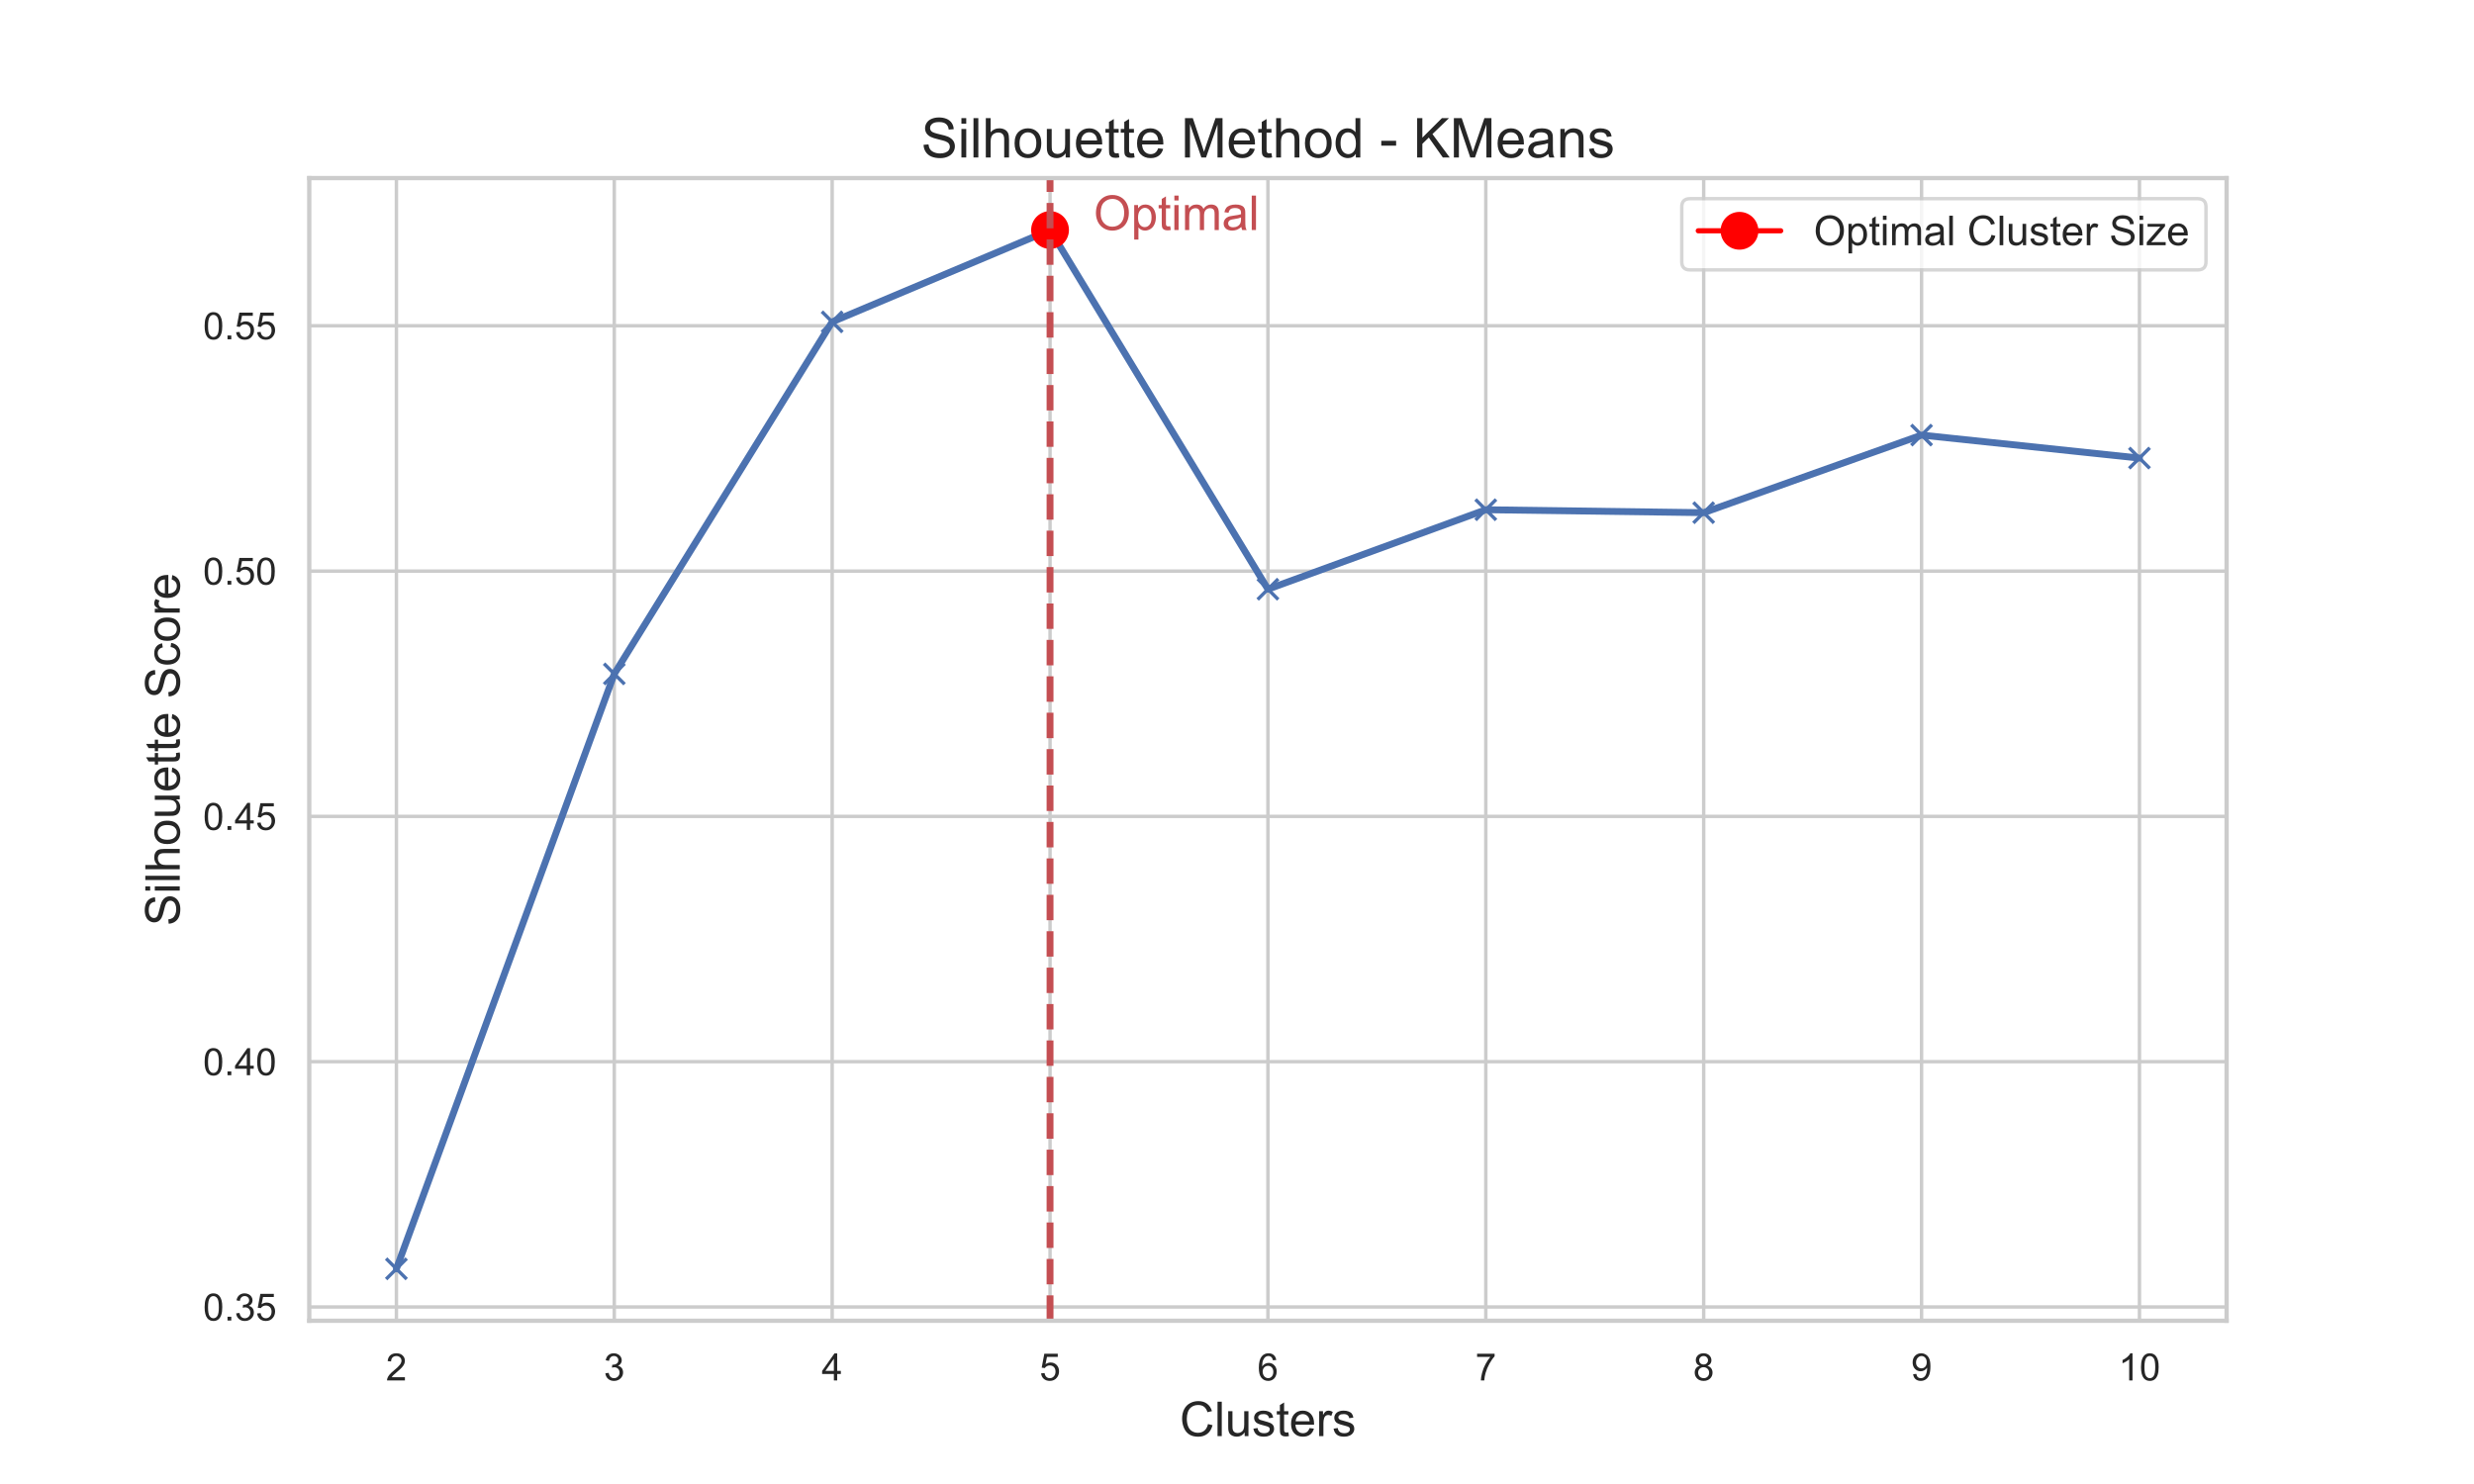
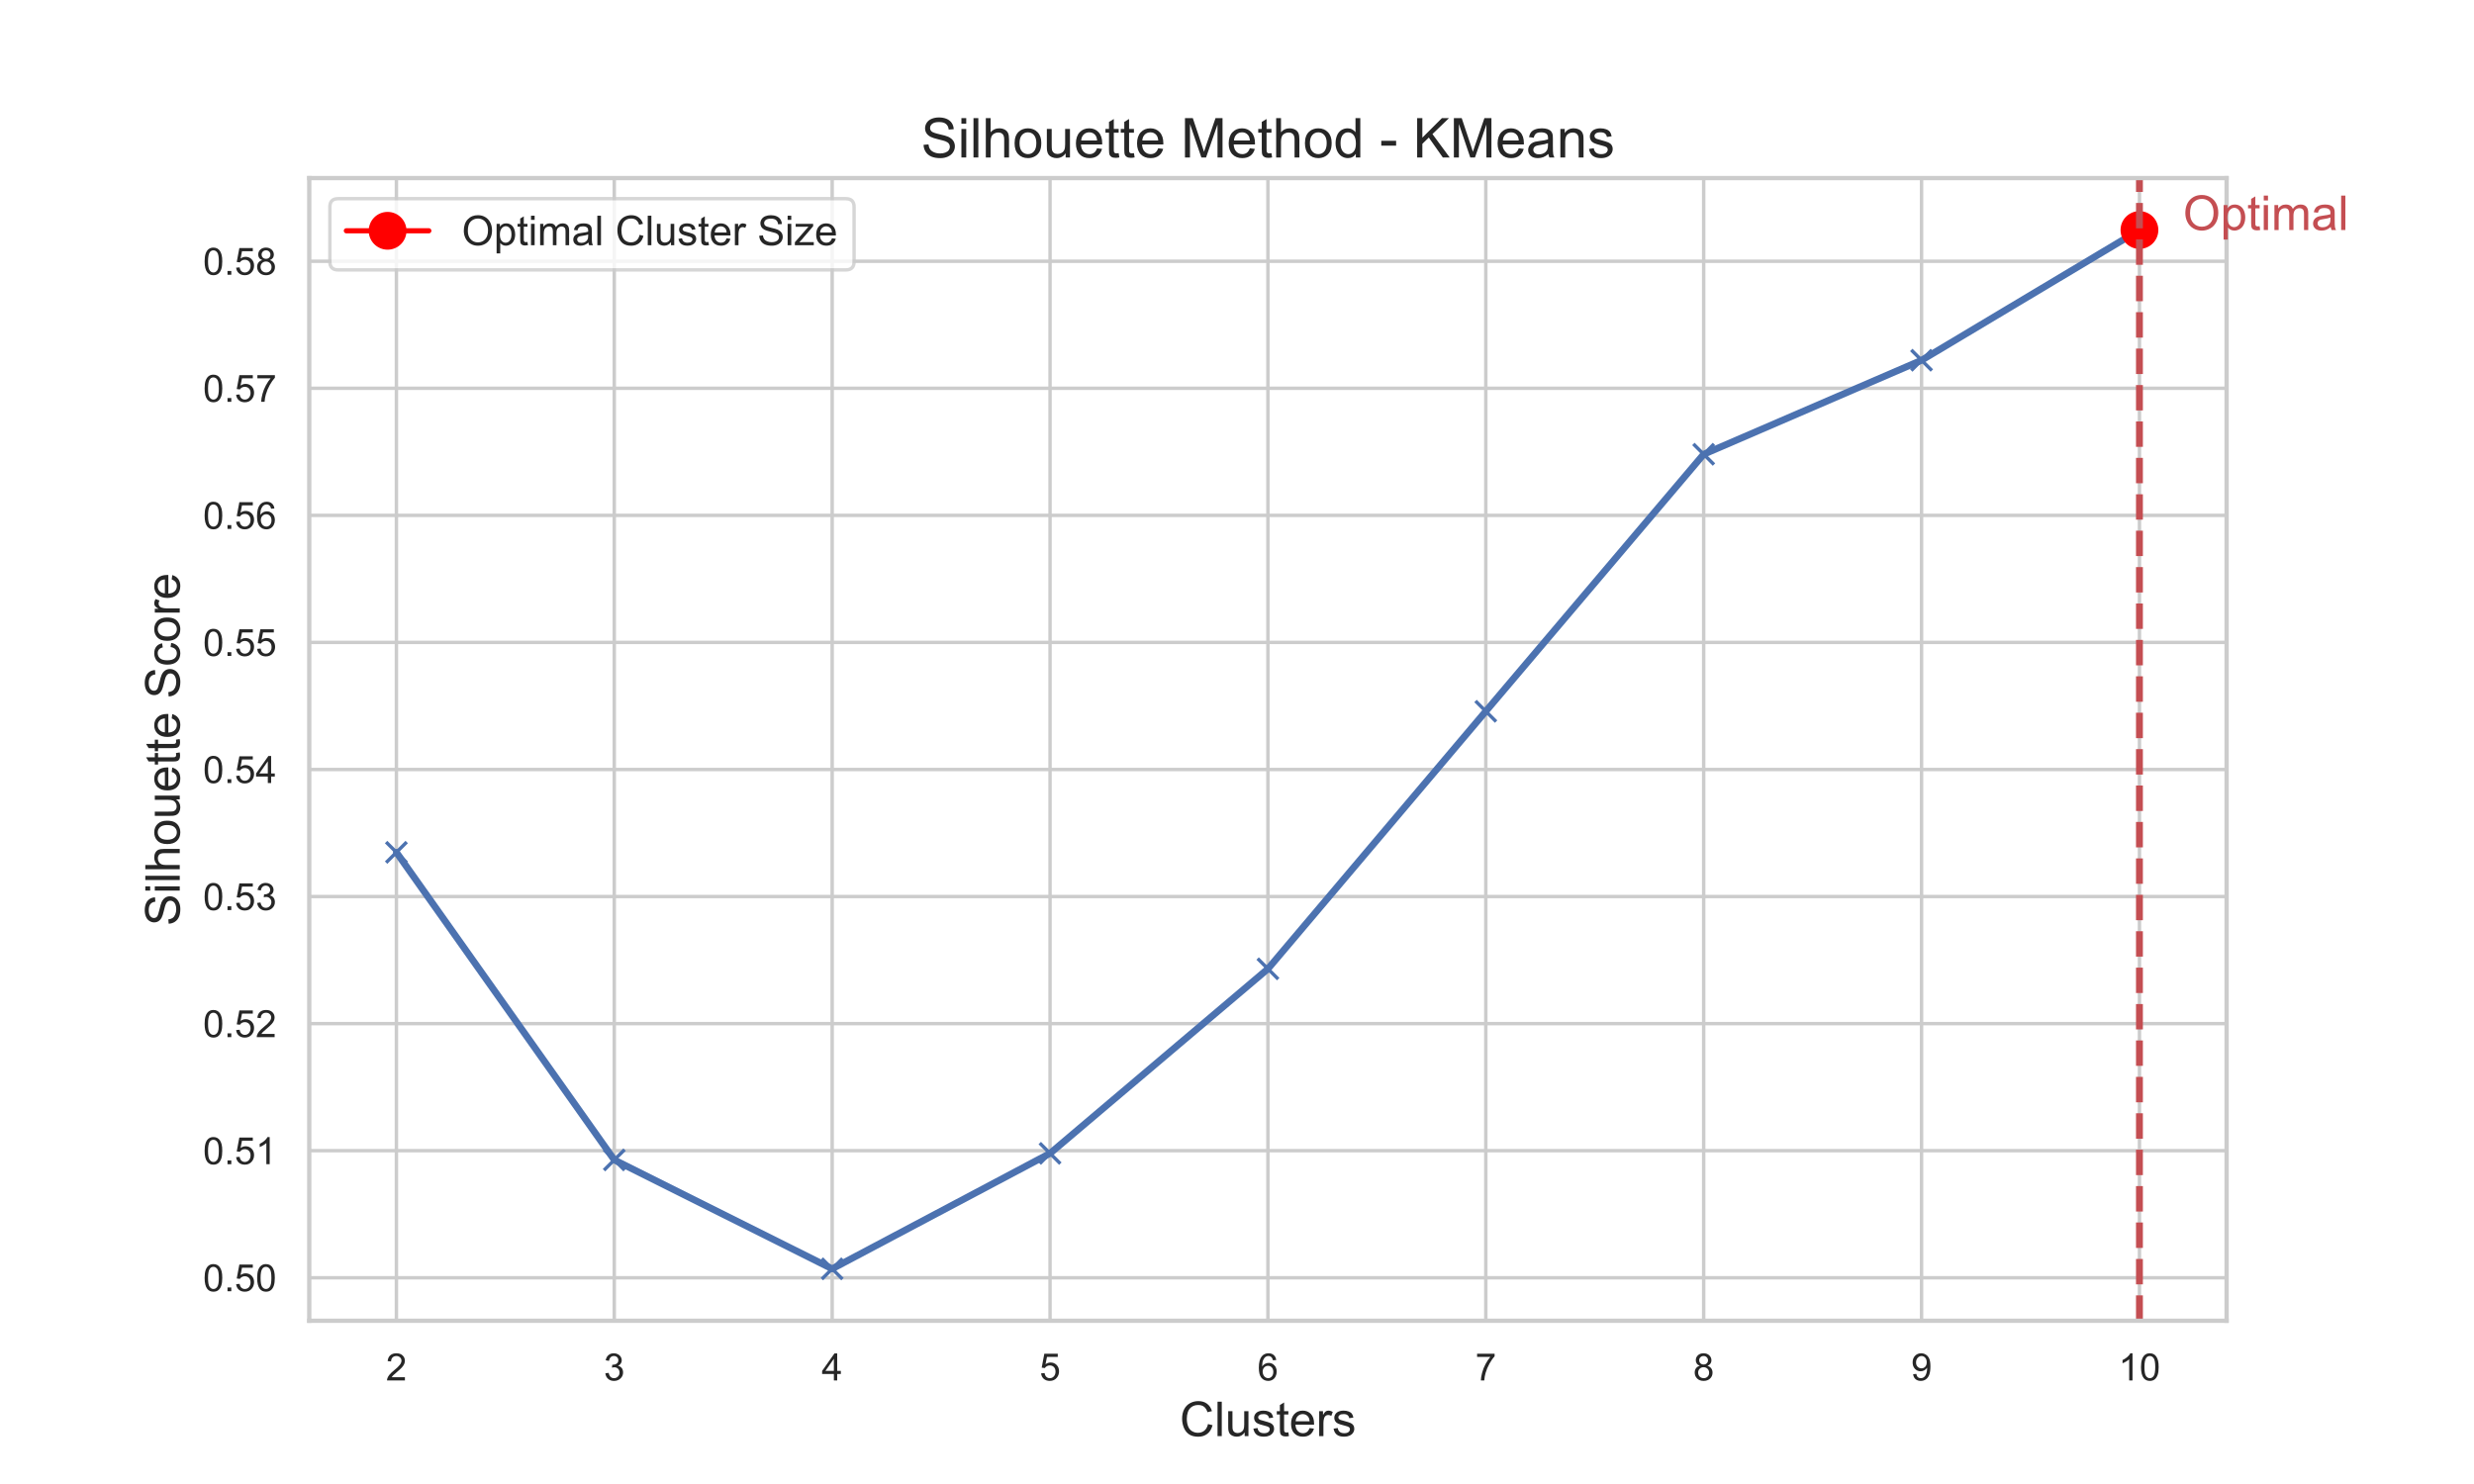
<svg xmlns="http://www.w3.org/2000/svg" xmlns:xlink="http://www.w3.org/1999/xlink" width="720pt" height="432pt" viewBox="0 0 720 432" version="1.1">
  <defs>
    <style type="text/css">*{stroke-linejoin: round; stroke-linecap: butt}</style>
  </defs>
  <g id="figure_1">
    <g id="patch_1">
      <path d="M 0 432  L 720 432  L 720 0  L 0 0  z " style="fill: #ffffff" />
    </g>
    <g id="axes_1">
      <g id="patch_2">
        <path d="M 90 384.48  L 648 384.48  L 648 51.84  L 90 51.84  z " style="fill: #ffffff" />
      </g>
      <g id="matplotlib.axis_1">
        <g id="xtick_1">
          <g id="line2d_1">
-             <path d="M 115.364 384.48  L 115.364 51.84  " clip-path="url(#pa7990d0773)" style="fill: none; stroke: #cccccc; stroke-linecap: round" />
+             <path d="M 115.364 384.48  L 115.364 51.84  " clip-path="url(#p2cfe6bf894)" style="fill: none; stroke: #cccccc; stroke-linecap: round" />
          </g>
          <g id="text_1">
            <g style="fill: #262626" transform="translate(112.3051 401.8536) scale(0.11 -0.11)">
              <defs>
                <path id="ArialMT-32" d="M 3222 541  L 3222 0  L 194 0  Q 188 203 259 391  Q 375 700 629 1000  Q 884 1300 1366 1694  Q 2113 2306 2375 2664  Q 2638 3022 2638 3341  Q 2638 3675 2398 3904  Q 2159 4134 1775 4134  Q 1369 4134 1125 3890  Q 881 3647 878 3216  L 300 3275  Q 359 3922 746 4261  Q 1134 4600 1788 4600  Q 2447 4600 2831 4234  Q 3216 3869 3216 3328  Q 3216 3053 3103 2787  Q 2991 2522 2730 2228  Q 2469 1934 1863 1422  Q 1356 997 1212 845  Q 1069 694 975 541  L 3222 541  z " transform="scale(0.015625)" />
              </defs>
              <use xlink:href="#ArialMT-32" />
            </g>
          </g>
        </g>
        <g id="xtick_2">
          <g id="line2d_2">
-             <path d="M 178.773 384.48  L 178.773 51.84  " clip-path="url(#pa7990d0773)" style="fill: none; stroke: #cccccc; stroke-linecap: round" />
+             <path d="M 178.773 384.48  L 178.773 51.84  " clip-path="url(#p2cfe6bf894)" style="fill: none; stroke: #cccccc; stroke-linecap: round" />
          </g>
          <g id="text_2">
            <g style="fill: #262626" transform="translate(175.7142 401.8536) scale(0.11 -0.11)">
              <defs>
                <path id="ArialMT-33" d="M 269 1209  L 831 1284  Q 928 806 1161 595  Q 1394 384 1728 384  Q 2125 384 2398 659  Q 2672 934 2672 1341  Q 2672 1728 2419 1979  Q 2166 2231 1775 2231  Q 1616 2231 1378 2169  L 1441 2663  Q 1497 2656 1531 2656  Q 1891 2656 2178 2843  Q 2466 3031 2466 3422  Q 2466 3731 2256 3934  Q 2047 4138 1716 4138  Q 1388 4138 1169 3931  Q 950 3725 888 3313  L 325 3413  Q 428 3978 793 4289  Q 1159 4600 1703 4600  Q 2078 4600 2393 4439  Q 2709 4278 2876 4000  Q 3044 3722 3044 3409  Q 3044 3113 2884 2869  Q 2725 2625 2413 2481  Q 2819 2388 3044 2092  Q 3269 1797 3269 1353  Q 3269 753 2831 336  Q 2394 -81 1725 -81  Q 1122 -81 723 278  Q 325 638 269 1209  z " transform="scale(0.015625)" />
              </defs>
              <use xlink:href="#ArialMT-33" />
            </g>
          </g>
        </g>
        <g id="xtick_3">
          <g id="line2d_3">
-             <path d="M 242.182 384.48  L 242.182 51.84  " clip-path="url(#pa7990d0773)" style="fill: none; stroke: #cccccc; stroke-linecap: round" />
+             <path d="M 242.182 384.48  L 242.182 51.84  " clip-path="url(#p2cfe6bf894)" style="fill: none; stroke: #cccccc; stroke-linecap: round" />
          </g>
          <g id="text_3">
            <g style="fill: #262626" transform="translate(239.1233 401.8536) scale(0.11 -0.11)">
              <defs>
                <path id="ArialMT-34" d="M 2069 0  L 2069 1097  L 81 1097  L 81 1613  L 2172 4581  L 2631 4581  L 2631 1613  L 3250 1613  L 3250 1097  L 2631 1097  L 2631 0  L 2069 0  z M 2069 1613  L 2069 3678  L 634 1613  L 2069 1613  z " transform="scale(0.015625)" />
              </defs>
              <use xlink:href="#ArialMT-34" />
            </g>
          </g>
        </g>
        <g id="xtick_4">
          <g id="line2d_4">
-             <path d="M 305.591 384.48  L 305.591 51.84  " clip-path="url(#pa7990d0773)" style="fill: none; stroke: #cccccc; stroke-linecap: round" />
+             <path d="M 305.591 384.48  L 305.591 51.84  " clip-path="url(#p2cfe6bf894)" style="fill: none; stroke: #cccccc; stroke-linecap: round" />
          </g>
          <g id="text_4">
            <g style="fill: #262626" transform="translate(302.5324 401.8536) scale(0.11 -0.11)">
              <defs>
                <path id="ArialMT-35" d="M 266 1200  L 856 1250  Q 922 819 1161 601  Q 1400 384 1738 384  Q 2144 384 2425 690  Q 2706 997 2706 1503  Q 2706 1984 2436 2262  Q 2166 2541 1728 2541  Q 1456 2541 1237 2417  Q 1019 2294 894 2097  L 366 2166  L 809 4519  L 3088 4519  L 3088 3981  L 1259 3981  L 1013 2750  Q 1425 3038 1878 3038  Q 2478 3038 2890 2622  Q 3303 2206 3303 1553  Q 3303 931 2941 478  Q 2500 -78 1738 -78  Q 1113 -78 717 272  Q 322 622 266 1200  z " transform="scale(0.015625)" />
              </defs>
              <use xlink:href="#ArialMT-35" />
            </g>
          </g>
        </g>
        <g id="xtick_5">
          <g id="line2d_5">
-             <path d="M 369 384.48  L 369 51.84  " clip-path="url(#pa7990d0773)" style="fill: none; stroke: #cccccc; stroke-linecap: round" />
+             <path d="M 369 384.48  L 369 51.84  " clip-path="url(#p2cfe6bf894)" style="fill: none; stroke: #cccccc; stroke-linecap: round" />
          </g>
          <g id="text_5">
            <g style="fill: #262626" transform="translate(365.9415 401.8536) scale(0.11 -0.11)">
              <defs>
                <path id="ArialMT-36" d="M 3184 3459  L 2625 3416  Q 2550 3747 2413 3897  Q 2184 4138 1850 4138  Q 1581 4138 1378 3988  Q 1113 3794 959 3422  Q 806 3050 800 2363  Q 1003 2672 1297 2822  Q 1591 2972 1913 2972  Q 2475 2972 2870 2558  Q 3266 2144 3266 1488  Q 3266 1056 3080 686  Q 2894 316 2569 119  Q 2244 -78 1831 -78  Q 1128 -78 684 439  Q 241 956 241 2144  Q 241 3472 731 4075  Q 1159 4600 1884 4600  Q 2425 4600 2770 4297  Q 3116 3994 3184 3459  z M 888 1484  Q 888 1194 1011 928  Q 1134 663 1356 523  Q 1578 384 1822 384  Q 2178 384 2434 671  Q 2691 959 2691 1453  Q 2691 1928 2437 2201  Q 2184 2475 1800 2475  Q 1419 2475 1153 2201  Q 888 1928 888 1484  z " transform="scale(0.015625)" />
              </defs>
              <use xlink:href="#ArialMT-36" />
            </g>
          </g>
        </g>
        <g id="xtick_6">
          <g id="line2d_6">
-             <path d="M 432.409 384.48  L 432.409 51.84  " clip-path="url(#pa7990d0773)" style="fill: none; stroke: #cccccc; stroke-linecap: round" />
+             <path d="M 432.409 384.48  L 432.409 51.84  " clip-path="url(#p2cfe6bf894)" style="fill: none; stroke: #cccccc; stroke-linecap: round" />
          </g>
          <g id="text_6">
            <g style="fill: #262626" transform="translate(429.3506 401.8536) scale(0.11 -0.11)">
              <defs>
                <path id="ArialMT-37" d="M 303 3981  L 303 4522  L 3269 4522  L 3269 4084  Q 2831 3619 2401 2847  Q 1972 2075 1738 1259  Q 1569 684 1522 0  L 944 0  Q 953 541 1156 1306  Q 1359 2072 1739 2783  Q 2119 3494 2547 3981  L 303 3981  z " transform="scale(0.015625)" />
              </defs>
              <use xlink:href="#ArialMT-37" />
            </g>
          </g>
        </g>
        <g id="xtick_7">
          <g id="line2d_7">
-             <path d="M 495.818 384.48  L 495.818 51.84  " clip-path="url(#pa7990d0773)" style="fill: none; stroke: #cccccc; stroke-linecap: round" />
+             <path d="M 495.818 384.48  L 495.818 51.84  " clip-path="url(#p2cfe6bf894)" style="fill: none; stroke: #cccccc; stroke-linecap: round" />
          </g>
          <g id="text_7">
            <g style="fill: #262626" transform="translate(492.7597 401.8536) scale(0.11 -0.11)">
              <defs>
                <path id="ArialMT-38" d="M 1131 2484  Q 781 2613 612 2850  Q 444 3088 444 3419  Q 444 3919 803 4259  Q 1163 4600 1759 4600  Q 2359 4600 2725 4251  Q 3091 3903 3091 3403  Q 3091 3084 2923 2848  Q 2756 2613 2416 2484  Q 2838 2347 3058 2040  Q 3278 1734 3278 1309  Q 3278 722 2862 322  Q 2447 -78 1769 -78  Q 1091 -78 675 323  Q 259 725 259 1325  Q 259 1772 486 2073  Q 713 2375 1131 2484  z M 1019 3438  Q 1019 3113 1228 2906  Q 1438 2700 1772 2700  Q 2097 2700 2305 2904  Q 2513 3109 2513 3406  Q 2513 3716 2298 3927  Q 2084 4138 1766 4138  Q 1444 4138 1231 3931  Q 1019 3725 1019 3438  z M 838 1322  Q 838 1081 952 856  Q 1066 631 1291 507  Q 1516 384 1775 384  Q 2178 384 2440 643  Q 2703 903 2703 1303  Q 2703 1709 2433 1975  Q 2163 2241 1756 2241  Q 1359 2241 1098 1978  Q 838 1716 838 1322  z " transform="scale(0.015625)" />
              </defs>
              <use xlink:href="#ArialMT-38" />
            </g>
          </g>
        </g>
        <g id="xtick_8">
          <g id="line2d_8">
-             <path d="M 559.227 384.48  L 559.227 51.84  " clip-path="url(#pa7990d0773)" style="fill: none; stroke: #cccccc; stroke-linecap: round" />
+             <path d="M 559.227 384.48  L 559.227 51.84  " clip-path="url(#p2cfe6bf894)" style="fill: none; stroke: #cccccc; stroke-linecap: round" />
          </g>
          <g id="text_8">
            <g style="fill: #262626" transform="translate(556.1688 401.8536) scale(0.11 -0.11)">
              <defs>
                <path id="ArialMT-39" d="M 350 1059  L 891 1109  Q 959 728 1153 556  Q 1347 384 1650 384  Q 1909 384 2104 503  Q 2300 622 2425 820  Q 2550 1019 2634 1356  Q 2719 1694 2719 2044  Q 2719 2081 2716 2156  Q 2547 1888 2255 1720  Q 1963 1553 1622 1553  Q 1053 1553 659 1965  Q 266 2378 266 3053  Q 266 3750 677 4175  Q 1088 4600 1706 4600  Q 2153 4600 2523 4359  Q 2894 4119 3086 3673  Q 3278 3228 3278 2384  Q 3278 1506 3087 986  Q 2897 466 2520 194  Q 2144 -78 1638 -78  Q 1100 -78 759 220  Q 419 519 350 1059  z M 2653 3081  Q 2653 3566 2395 3850  Q 2138 4134 1775 4134  Q 1400 4134 1122 3828  Q 844 3522 844 3034  Q 844 2597 1108 2323  Q 1372 2050 1759 2050  Q 2150 2050 2401 2323  Q 2653 2597 2653 3081  z " transform="scale(0.015625)" />
              </defs>
              <use xlink:href="#ArialMT-39" />
            </g>
          </g>
        </g>
        <g id="xtick_9">
          <g id="line2d_9">
-             <path d="M 622.636 384.48  L 622.636 51.84  " clip-path="url(#pa7990d0773)" style="fill: none; stroke: #cccccc; stroke-linecap: round" />
+             <path d="M 622.636 384.48  L 622.636 51.84  " clip-path="url(#p2cfe6bf894)" style="fill: none; stroke: #cccccc; stroke-linecap: round" />
          </g>
          <g id="text_9">
            <g style="fill: #262626" transform="translate(616.5193 401.8536) scale(0.11 -0.11)">
              <defs>
                <path id="ArialMT-31" d="M 2384 0  L 1822 0  L 1822 3584  Q 1619 3391 1289 3197  Q 959 3003 697 2906  L 697 3450  Q 1169 3672 1522 3987  Q 1875 4303 2022 4600  L 2384 4600  L 2384 0  z " transform="scale(0.015625)" />
                <path id="ArialMT-30" d="M 266 2259  Q 266 3072 433 3567  Q 600 4063 929 4331  Q 1259 4600 1759 4600  Q 2128 4600 2406 4451  Q 2684 4303 2865 4023  Q 3047 3744 3150 3342  Q 3253 2941 3253 2259  Q 3253 1453 3087 958  Q 2922 463 2592 192  Q 2263 -78 1759 -78  Q 1097 -78 719 397  Q 266 969 266 2259  z M 844 2259  Q 844 1131 1108 757  Q 1372 384 1759 384  Q 2147 384 2411 759  Q 2675 1134 2675 2259  Q 2675 3391 2411 3762  Q 2147 4134 1753 4134  Q 1366 4134 1134 3806  Q 844 3388 844 2259  z " transform="scale(0.015625)" />
              </defs>
              <use xlink:href="#ArialMT-31" />
              <use xlink:href="#ArialMT-30" x="55.615" />
            </g>
          </g>
        </g>
        <g id="text_10">
          <g style="fill: #262626" transform="translate(343.3286 418.0608) scale(0.14 -0.14)">
            <defs>
              <path id="ArialMT-43" d="M 3763 1606  L 4369 1453  Q 4178 706 3683 314  Q 3188 -78 2472 -78  Q 1731 -78 1267 223  Q 803 525 561 1097  Q 319 1669 319 2325  Q 319 3041 592 3573  Q 866 4106 1370 4382  Q 1875 4659 2481 4659  Q 3169 4659 3637 4309  Q 4106 3959 4291 3325  L 3694 3184  Q 3534 3684 3231 3912  Q 2928 4141 2469 4141  Q 1941 4141 1586 3887  Q 1231 3634 1087 3207  Q 944 2781 944 2328  Q 944 1744 1114 1308  Q 1284 872 1643 656  Q 2003 441 2422 441  Q 2931 441 3284 734  Q 3638 1028 3763 1606  z " transform="scale(0.015625)" />
              <path id="ArialMT-6c" d="M 409 0  L 409 4581  L 972 4581  L 972 0  L 409 0  z " transform="scale(0.015625)" />
              <path id="ArialMT-75" d="M 2597 0  L 2597 488  Q 2209 -75 1544 -75  Q 1250 -75 995 37  Q 741 150 617 320  Q 494 491 444 738  Q 409 903 409 1263  L 409 3319  L 972 3319  L 972 1478  Q 972 1038 1006 884  Q 1059 663 1231 536  Q 1403 409 1656 409  Q 1909 409 2131 539  Q 2353 669 2445 892  Q 2538 1116 2538 1541  L 2538 3319  L 3100 3319  L 3100 0  L 2597 0  z " transform="scale(0.015625)" />
              <path id="ArialMT-73" d="M 197 991  L 753 1078  Q 800 744 1014 566  Q 1228 388 1613 388  Q 2000 388 2187 545  Q 2375 703 2375 916  Q 2375 1106 2209 1216  Q 2094 1291 1634 1406  Q 1016 1563 777 1677  Q 538 1791 414 1992  Q 291 2194 291 2438  Q 291 2659 392 2848  Q 494 3038 669 3163  Q 800 3259 1026 3326  Q 1253 3394 1513 3394  Q 1903 3394 2198 3281  Q 2494 3169 2634 2976  Q 2775 2784 2828 2463  L 2278 2388  Q 2241 2644 2061 2787  Q 1881 2931 1553 2931  Q 1166 2931 1000 2803  Q 834 2675 834 2503  Q 834 2394 903 2306  Q 972 2216 1119 2156  Q 1203 2125 1616 2013  Q 2213 1853 2448 1751  Q 2684 1650 2818 1456  Q 2953 1263 2953 975  Q 2953 694 2789 445  Q 2625 197 2315 61  Q 2006 -75 1616 -75  Q 969 -75 630 194  Q 291 463 197 991  z " transform="scale(0.015625)" />
              <path id="ArialMT-74" d="M 1650 503  L 1731 6  Q 1494 -44 1306 -44  Q 1000 -44 831 53  Q 663 150 594 308  Q 525 466 525 972  L 525 2881  L 113 2881  L 113 3319  L 525 3319  L 525 4141  L 1084 4478  L 1084 3319  L 1650 3319  L 1650 2881  L 1084 2881  L 1084 941  Q 1084 700 1114 631  Q 1144 563 1211 522  Q 1278 481 1403 481  Q 1497 481 1650 503  z " transform="scale(0.015625)" />
              <path id="ArialMT-65" d="M 2694 1069  L 3275 997  Q 3138 488 2766 206  Q 2394 -75 1816 -75  Q 1088 -75 661 373  Q 234 822 234 1631  Q 234 2469 665 2931  Q 1097 3394 1784 3394  Q 2450 3394 2872 2941  Q 3294 2488 3294 1666  Q 3294 1616 3291 1516  L 816 1516  Q 847 969 1125 678  Q 1403 388 1819 388  Q 2128 388 2347 550  Q 2566 713 2694 1069  z M 847 1978  L 2700 1978  Q 2663 2397 2488 2606  Q 2219 2931 1791 2931  Q 1403 2931 1139 2672  Q 875 2413 847 1978  z " transform="scale(0.015625)" />
              <path id="ArialMT-72" d="M 416 0  L 416 3319  L 922 3319  L 922 2816  Q 1116 3169 1280 3281  Q 1444 3394 1641 3394  Q 1925 3394 2219 3213  L 2025 2691  Q 1819 2813 1613 2813  Q 1428 2813 1281 2702  Q 1134 2591 1072 2394  Q 978 2094 978 1738  L 978 0  L 416 0  z " transform="scale(0.015625)" />
            </defs>
            <use xlink:href="#ArialMT-43" />
            <use xlink:href="#ArialMT-6c" x="72.217" />
            <use xlink:href="#ArialMT-75" x="94.434" />
            <use xlink:href="#ArialMT-73" x="150.049" />
            <use xlink:href="#ArialMT-74" x="200.049" />
            <use xlink:href="#ArialMT-65" x="227.832" />
            <use xlink:href="#ArialMT-72" x="283.447" />
            <use xlink:href="#ArialMT-73" x="316.748" />
          </g>
        </g>
      </g>
      <g id="matplotlib.axis_2">
        <g id="ytick_1">
          <g id="line2d_10">
-             <path d="M 90 380.471  L 648 380.471  " clip-path="url(#pa7990d0773)" style="fill: none; stroke: #cccccc; stroke-linecap: round" />
+             <path d="M 90 371.956  L 648 371.956  " clip-path="url(#p2cfe6bf894)" style="fill: none; stroke: #cccccc; stroke-linecap: round" />
          </g>
          <g id="text_11">
-             <g style="fill: #262626" transform="translate(59.09297 384.408) scale(0.11 -0.11)">
+             <g style="fill: #262626" transform="translate(59.09297 375.8931) scale(0.11 -0.11)">
              <defs>
                <path id="ArialMT-2e" d="M 581 0  L 581 641  L 1222 641  L 1222 0  L 581 0  z " transform="scale(0.015625)" />
              </defs>
              <use xlink:href="#ArialMT-30" />
              <use xlink:href="#ArialMT-2e" x="55.615" />
-               <use xlink:href="#ArialMT-33" x="83.398" />
-               <use xlink:href="#ArialMT-35" x="139.014" />
+               <use xlink:href="#ArialMT-35" x="83.398" />
+               <use xlink:href="#ArialMT-30" x="139.014" />
            </g>
          </g>
        </g>
        <g id="ytick_2">
          <g id="line2d_11">
-             <path d="M 90 309.062  L 648 309.062  " clip-path="url(#pa7990d0773)" style="fill: none; stroke: #cccccc; stroke-linecap: round" />
+             <path d="M 90 334.968  L 648 334.968  " clip-path="url(#p2cfe6bf894)" style="fill: none; stroke: #cccccc; stroke-linecap: round" />
          </g>
          <g id="text_12">
-             <g style="fill: #262626" transform="translate(59.09297 312.999) scale(0.11 -0.11)">
-               <use xlink:href="#ArialMT-30" />
-               <use xlink:href="#ArialMT-2e" x="55.615" />
-               <use xlink:href="#ArialMT-34" x="83.398" />
-               <use xlink:href="#ArialMT-30" x="139.014" />
+             <g style="fill: #262626" transform="translate(59.09297 338.9044) scale(0.11 -0.11)">
+               <use xlink:href="#ArialMT-30" />
+               <use xlink:href="#ArialMT-2e" x="55.615" />
+               <use xlink:href="#ArialMT-35" x="83.398" />
+               <use xlink:href="#ArialMT-31" x="139.014" />
            </g>
          </g>
        </g>
        <g id="ytick_3">
          <g id="line2d_12">
-             <path d="M 90 237.653  L 648 237.653  " clip-path="url(#pa7990d0773)" style="fill: none; stroke: #cccccc; stroke-linecap: round" />
+             <path d="M 90 297.979  L 648 297.979  " clip-path="url(#p2cfe6bf894)" style="fill: none; stroke: #cccccc; stroke-linecap: round" />
          </g>
          <g id="text_13">
-             <g style="fill: #262626" transform="translate(59.09297 241.59) scale(0.11 -0.11)">
-               <use xlink:href="#ArialMT-30" />
-               <use xlink:href="#ArialMT-2e" x="55.615" />
-               <use xlink:href="#ArialMT-34" x="83.398" />
-               <use xlink:href="#ArialMT-35" x="139.014" />
+             <g style="fill: #262626" transform="translate(59.09297 301.9157) scale(0.11 -0.11)">
+               <use xlink:href="#ArialMT-30" />
+               <use xlink:href="#ArialMT-2e" x="55.615" />
+               <use xlink:href="#ArialMT-35" x="83.398" />
+               <use xlink:href="#ArialMT-32" x="139.014" />
            </g>
          </g>
        </g>
        <g id="ytick_4">
          <g id="line2d_13">
-             <path d="M 90 166.244  L 648 166.244  " clip-path="url(#pa7990d0773)" style="fill: none; stroke: #cccccc; stroke-linecap: round" />
+             <path d="M 90 260.99  L 648 260.99  " clip-path="url(#p2cfe6bf894)" style="fill: none; stroke: #cccccc; stroke-linecap: round" />
          </g>
          <g id="text_14">
-             <g style="fill: #262626" transform="translate(59.09297 170.1809) scale(0.11 -0.11)">
-               <use xlink:href="#ArialMT-30" />
-               <use xlink:href="#ArialMT-2e" x="55.615" />
-               <use xlink:href="#ArialMT-35" x="83.398" />
-               <use xlink:href="#ArialMT-30" x="139.014" />
+             <g style="fill: #262626" transform="translate(59.09297 264.9271) scale(0.11 -0.11)">
+               <use xlink:href="#ArialMT-30" />
+               <use xlink:href="#ArialMT-2e" x="55.615" />
+               <use xlink:href="#ArialMT-35" x="83.398" />
+               <use xlink:href="#ArialMT-33" x="139.014" />
            </g>
          </g>
        </g>
        <g id="ytick_5">
          <g id="line2d_14">
-             <path d="M 90 94.835  L 648 94.835  " clip-path="url(#pa7990d0773)" style="fill: none; stroke: #cccccc; stroke-linecap: round" />
+             <path d="M 90 224.002  L 648 224.002  " clip-path="url(#p2cfe6bf894)" style="fill: none; stroke: #cccccc; stroke-linecap: round" />
          </g>
          <g id="text_15">
-             <g style="fill: #262626" transform="translate(59.09297 98.77191) scale(0.11 -0.11)">
+             <g style="fill: #262626" transform="translate(59.09297 227.9384) scale(0.11 -0.11)">
+               <use xlink:href="#ArialMT-30" />
+               <use xlink:href="#ArialMT-2e" x="55.615" />
+               <use xlink:href="#ArialMT-35" x="83.398" />
+               <use xlink:href="#ArialMT-34" x="139.014" />
+             </g>
+           </g>
+         </g>
+         <g id="ytick_6">
+           <g id="line2d_15">
+             <path d="M 90 187.013  L 648 187.013  " clip-path="url(#p2cfe6bf894)" style="fill: none; stroke: #cccccc; stroke-linecap: round" />
+           </g>
+           <g id="text_16">
+             <g style="fill: #262626" transform="translate(59.09297 190.9498) scale(0.11 -0.11)">
              <use xlink:href="#ArialMT-30" />
              <use xlink:href="#ArialMT-2e" x="55.615" />
              <use xlink:href="#ArialMT-35" x="83.398" />
              <use xlink:href="#ArialMT-35" x="139.014" />
            </g>
          </g>
        </g>
-         <g id="text_16">
+         <g id="ytick_7">
+           <g id="line2d_16">
+             <path d="M 90 150.024  L 648 150.024  " clip-path="url(#p2cfe6bf894)" style="fill: none; stroke: #cccccc; stroke-linecap: round" />
+           </g>
+           <g id="text_17">
+             <g style="fill: #262626" transform="translate(59.09297 153.9611) scale(0.11 -0.11)">
+               <use xlink:href="#ArialMT-30" />
+               <use xlink:href="#ArialMT-2e" x="55.615" />
+               <use xlink:href="#ArialMT-35" x="83.398" />
+               <use xlink:href="#ArialMT-36" x="139.014" />
+             </g>
+           </g>
+         </g>
+         <g id="ytick_8">
+           <g id="line2d_17">
+             <path d="M 90 113.036  L 648 113.036  " clip-path="url(#p2cfe6bf894)" style="fill: none; stroke: #cccccc; stroke-linecap: round" />
+           </g>
+           <g id="text_18">
+             <g style="fill: #262626" transform="translate(59.09297 116.9725) scale(0.11 -0.11)">
+               <use xlink:href="#ArialMT-30" />
+               <use xlink:href="#ArialMT-2e" x="55.615" />
+               <use xlink:href="#ArialMT-35" x="83.398" />
+               <use xlink:href="#ArialMT-37" x="139.014" />
+             </g>
+           </g>
+         </g>
+         <g id="ytick_9">
+           <g id="line2d_18">
+             <path d="M 90 76.047  L 648 76.047  " clip-path="url(#p2cfe6bf894)" style="fill: none; stroke: #cccccc; stroke-linecap: round" />
+           </g>
+           <g id="text_19">
+             <g style="fill: #262626" transform="translate(59.09297 79.9838) scale(0.11 -0.11)">
+               <use xlink:href="#ArialMT-30" />
+               <use xlink:href="#ArialMT-2e" x="55.615" />
+               <use xlink:href="#ArialMT-35" x="83.398" />
+               <use xlink:href="#ArialMT-38" x="139.014" />
+             </g>
+           </g>
+         </g>
+         <g id="text_20">
          <g style="fill: #262626" transform="translate(52.31047 269.5225) rotate(-90) scale(0.14 -0.14)">
            <defs>
              <path id="ArialMT-53" d="M 288 1472  L 859 1522  Q 900 1178 1048 958  Q 1197 738 1509 602  Q 1822 466 2213 466  Q 2559 466 2825 569  Q 3091 672 3220 851  Q 3350 1031 3350 1244  Q 3350 1459 3225 1620  Q 3100 1781 2813 1891  Q 2628 1963 1997 2114  Q 1366 2266 1113 2400  Q 784 2572 623 2826  Q 463 3081 463 3397  Q 463 3744 659 4045  Q 856 4347 1234 4503  Q 1613 4659 2075 4659  Q 2584 4659 2973 4495  Q 3363 4331 3572 4012  Q 3781 3694 3797 3291  L 3216 3247  Q 3169 3681 2898 3903  Q 2628 4125 2100 4125  Q 1550 4125 1298 3923  Q 1047 3722 1047 3438  Q 1047 3191 1225 3031  Q 1400 2872 2139 2705  Q 2878 2538 3153 2413  Q 3553 2228 3743 1945  Q 3934 1663 3934 1294  Q 3934 928 3725 604  Q 3516 281 3123 101  Q 2731 -78 2241 -78  Q 1619 -78 1198 103  Q 778 284 539 648  Q 300 1013 288 1472  z " transform="scale(0.015625)" />
              <path id="ArialMT-69" d="M 425 3934  L 425 4581  L 988 4581  L 988 3934  L 425 3934  z M 425 0  L 425 3319  L 988 3319  L 988 0  L 425 0  z " transform="scale(0.015625)" />
              <path id="ArialMT-68" d="M 422 0  L 422 4581  L 984 4581  L 984 2938  Q 1378 3394 1978 3394  Q 2347 3394 2619 3248  Q 2891 3103 3008 2847  Q 3125 2591 3125 2103  L 3125 0  L 2563 0  L 2563 2103  Q 2563 2525 2380 2717  Q 2197 2909 1863 2909  Q 1613 2909 1392 2779  Q 1172 2650 1078 2428  Q 984 2206 984 1816  L 984 0  L 422 0  z " transform="scale(0.015625)" />
              <path id="ArialMT-6f" d="M 213 1659  Q 213 2581 725 3025  Q 1153 3394 1769 3394  Q 2453 3394 2887 2945  Q 3322 2497 3322 1706  Q 3322 1066 3130 698  Q 2938 331 2570 128  Q 2203 -75 1769 -75  Q 1072 -75 642 372  Q 213 819 213 1659  z M 791 1659  Q 791 1022 1069 705  Q 1347 388 1769 388  Q 2188 388 2466 706  Q 2744 1025 2744 1678  Q 2744 2294 2464 2611  Q 2184 2928 1769 2928  Q 1347 2928 1069 2612  Q 791 2297 791 1659  z " transform="scale(0.015625)" />
              <path id="ArialMT-20" transform="scale(0.015625)" />
              <path id="ArialMT-63" d="M 2588 1216  L 3141 1144  Q 3050 572 2676 248  Q 2303 -75 1759 -75  Q 1078 -75 664 370  Q 250 816 250 1647  Q 250 2184 428 2587  Q 606 2991 970 3192  Q 1334 3394 1763 3394  Q 2303 3394 2647 3120  Q 2991 2847 3088 2344  L 2541 2259  Q 2463 2594 2264 2762  Q 2066 2931 1784 2931  Q 1359 2931 1093 2626  Q 828 2322 828 1663  Q 828 994 1084 691  Q 1341 388 1753 388  Q 2084 388 2306 591  Q 2528 794 2588 1216  z " transform="scale(0.015625)" />
            </defs>
            <use xlink:href="#ArialMT-53" />
            <use xlink:href="#ArialMT-69" x="66.699" />
            <use xlink:href="#ArialMT-6c" x="88.916" />
            <use xlink:href="#ArialMT-68" x="111.133" />
            <use xlink:href="#ArialMT-6f" x="166.748" />
            <use xlink:href="#ArialMT-75" x="222.363" />
            <use xlink:href="#ArialMT-65" x="277.979" />
            <use xlink:href="#ArialMT-74" x="333.594" />
            <use xlink:href="#ArialMT-74" x="361.377" />
            <use xlink:href="#ArialMT-65" x="389.16" />
            <use xlink:href="#ArialMT-20" x="444.775" />
            <use xlink:href="#ArialMT-53" x="472.559" />
            <use xlink:href="#ArialMT-63" x="539.258" />
            <use xlink:href="#ArialMT-6f" x="589.258" />
            <use xlink:href="#ArialMT-72" x="644.873" />
            <use xlink:href="#ArialMT-65" x="678.174" />
          </g>
        </g>
      </g>
-       <g id="line2d_15">
-         <path d="M 115.364 369.36  L 178.773 196.177  L 242.182 93.698  L 305.591 66.96  L 369 171.52  L 432.409 148.387  L 495.818 149.243  L 559.227 126.659  L 622.636 133.352  " clip-path="url(#pa7990d0773)" style="fill: none; stroke: #4c72b0; stroke-width: 2; stroke-linecap: round" />
+       <g id="line2d_19">
+         <path d="M 115.364 248.119  L 178.773 337.66  L 242.182 369.36  L 305.591 335.75  L 369 282.035  L 432.409 207.058  L 495.818 132.238  L 559.227 104.869  L 622.636 66.96  " clip-path="url(#p2cfe6bf894)" style="fill: none; stroke: #4c72b0; stroke-width: 2; stroke-linecap: round" />
        <defs>
-           <path id="me5535551ea" d="M -3 3  L 3 -3  M -3 -3  L 3 3  " style="stroke: #4c72b0" />
+           <path id="me33d1aff27" d="M -3 3  L 3 -3  M -3 -3  L 3 3  " style="stroke: #4c72b0" />
        </defs>
-         <g clip-path="url(#pa7990d0773)">
-           <use xlink:href="#me5535551ea" x="115.364" y="369.36" style="fill: #4c72b0; stroke: #4c72b0" />
-           <use xlink:href="#me5535551ea" x="178.773" y="196.177" style="fill: #4c72b0; stroke: #4c72b0" />
-           <use xlink:href="#me5535551ea" x="242.182" y="93.698" style="fill: #4c72b0; stroke: #4c72b0" />
-           <use xlink:href="#me5535551ea" x="305.591" y="66.96" style="fill: #4c72b0; stroke: #4c72b0" />
-           <use xlink:href="#me5535551ea" x="369" y="171.52" style="fill: #4c72b0; stroke: #4c72b0" />
-           <use xlink:href="#me5535551ea" x="432.409" y="148.387" style="fill: #4c72b0; stroke: #4c72b0" />
-           <use xlink:href="#me5535551ea" x="495.818" y="149.243" style="fill: #4c72b0; stroke: #4c72b0" />
-           <use xlink:href="#me5535551ea" x="559.227" y="126.659" style="fill: #4c72b0; stroke: #4c72b0" />
-           <use xlink:href="#me5535551ea" x="622.636" y="133.352" style="fill: #4c72b0; stroke: #4c72b0" />
-         </g>
-       </g>
-       <g id="line2d_16">
-         <path d="M 305.591 66.96  " clip-path="url(#pa7990d0773)" style="fill: none; stroke: #ff0000; stroke-width: 1.5; stroke-linecap: round" />
+         <g clip-path="url(#p2cfe6bf894)">
+           <use xlink:href="#me33d1aff27" x="115.364" y="248.119" style="fill: #4c72b0; stroke: #4c72b0" />
+           <use xlink:href="#me33d1aff27" x="178.773" y="337.66" style="fill: #4c72b0; stroke: #4c72b0" />
+           <use xlink:href="#me33d1aff27" x="242.182" y="369.36" style="fill: #4c72b0; stroke: #4c72b0" />
+           <use xlink:href="#me33d1aff27" x="305.591" y="335.75" style="fill: #4c72b0; stroke: #4c72b0" />
+           <use xlink:href="#me33d1aff27" x="369" y="282.035" style="fill: #4c72b0; stroke: #4c72b0" />
+           <use xlink:href="#me33d1aff27" x="432.409" y="207.058" style="fill: #4c72b0; stroke: #4c72b0" />
+           <use xlink:href="#me33d1aff27" x="495.818" y="132.238" style="fill: #4c72b0; stroke: #4c72b0" />
+           <use xlink:href="#me33d1aff27" x="559.227" y="104.869" style="fill: #4c72b0; stroke: #4c72b0" />
+           <use xlink:href="#me33d1aff27" x="622.636" y="66.96" style="fill: #4c72b0; stroke: #4c72b0" />
+         </g>
+       </g>
+       <g id="line2d_20">
+         <path d="M 622.636 66.96  " clip-path="url(#p2cfe6bf894)" style="fill: none; stroke: #ff0000; stroke-width: 1.5; stroke-linecap: round" />
        <defs>
-           <path id="mb7988e9309" d="M 0 5  C 1.326 5 2.598 4.473 3.536 3.536  C 4.473 2.598 5 1.326 5 0  C 5 -1.326 4.473 -2.598 3.536 -3.536  C 2.598 -4.473 1.326 -5 0 -5  C -1.326 -5 -2.598 -4.473 -3.536 -3.536  C -4.473 -2.598 -5 -1.326 -5 0  C -5 1.326 -4.473 2.598 -3.536 3.536  C -2.598 4.473 -1.326 5 0 5  z " style="stroke: #ff0000" />
+           <path id="m7d888e1b78" d="M 0 5  C 1.326 5 2.598 4.473 3.536 3.536  C 4.473 2.598 5 1.326 5 0  C 5 -1.326 4.473 -2.598 3.536 -3.536  C 2.598 -4.473 1.326 -5 0 -5  C -1.326 -5 -2.598 -4.473 -3.536 -3.536  C -4.473 -2.598 -5 -1.326 -5 0  C -5 1.326 -4.473 2.598 -3.536 3.536  C -2.598 4.473 -1.326 5 0 5  z " style="stroke: #ff0000" />
        </defs>
-         <g clip-path="url(#pa7990d0773)">
-           <use xlink:href="#mb7988e9309" x="305.591" y="66.96" style="fill: #ff0000; stroke: #ff0000" />
-         </g>
-       </g>
-       <g id="line2d_17">
-         <path d="M 305.591 384.48  L 305.591 51.84  " clip-path="url(#pa7990d0773)" style="fill: none; stroke-dasharray: 7.4,3.2; stroke-dashoffset: 0; stroke: #c44e52; stroke-width: 2" />
+         <g clip-path="url(#p2cfe6bf894)">
+           <use xlink:href="#m7d888e1b78" x="622.636" y="66.96" style="fill: #ff0000; stroke: #ff0000" />
+         </g>
+       </g>
+       <g id="line2d_21">
+         <path d="M 622.636 384.48  L 622.636 51.84  " clip-path="url(#p2cfe6bf894)" style="fill: none; stroke-dasharray: 7.4,3.2; stroke-dashoffset: 0; stroke: #c44e52; stroke-width: 2" />
      </g>
      <g id="patch_3">
        <path d="M 90 384.48  L 90 51.84  " style="fill: none; stroke: #cccccc; stroke-width: 1.25; stroke-linejoin: miter; stroke-linecap: square" />
      </g>
      <g id="patch_4">
        <path d="M 648 384.48  L 648 51.84  " style="fill: none; stroke: #cccccc; stroke-width: 1.25; stroke-linejoin: miter; stroke-linecap: square" />
      </g>
      <g id="patch_5">
        <path d="M 90 384.48  L 648 384.48  " style="fill: none; stroke: #cccccc; stroke-width: 1.25; stroke-linejoin: miter; stroke-linecap: square" />
      </g>
      <g id="patch_6">
        <path d="M 90 51.84  L 648 51.84  " style="fill: none; stroke: #cccccc; stroke-width: 1.25; stroke-linejoin: miter; stroke-linecap: square" />
      </g>
-       <g id="text_17">
-         <g style="fill: #c44e52" transform="translate(318.2727 66.96) scale(0.14 -0.14)">
+       <g id="text_21">
+         <g style="fill: #c44e52" transform="translate(635.3182 66.96) scale(0.14 -0.14)">
          <defs>
            <path id="ArialMT-4f" d="M 309 2231  Q 309 3372 921 4017  Q 1534 4663 2503 4663  Q 3138 4663 3647 4359  Q 4156 4056 4423 3514  Q 4691 2972 4691 2284  Q 4691 1588 4409 1038  Q 4128 488 3612 205  Q 3097 -78 2500 -78  Q 1853 -78 1343 234  Q 834 547 571 1087  Q 309 1628 309 2231  z M 934 2222  Q 934 1394 1379 917  Q 1825 441 2497 441  Q 3181 441 3623 922  Q 4066 1403 4066 2288  Q 4066 2847 3877 3264  Q 3688 3681 3323 3911  Q 2959 4141 2506 4141  Q 1863 4141 1398 3698  Q 934 3256 934 2222  z " transform="scale(0.015625)" />
            <path id="ArialMT-70" d="M 422 -1272  L 422 3319  L 934 3319  L 934 2888  Q 1116 3141 1344 3267  Q 1572 3394 1897 3394  Q 2322 3394 2647 3175  Q 2972 2956 3137 2557  Q 3303 2159 3303 1684  Q 3303 1175 3120 767  Q 2938 359 2589 142  Q 2241 -75 1856 -75  Q 1575 -75 1351 44  Q 1128 163 984 344  L 984 -1272  L 422 -1272  z M 931 1641  Q 931 1000 1190 694  Q 1450 388 1819 388  Q 2194 388 2461 705  Q 2728 1022 2728 1688  Q 2728 2322 2467 2637  Q 2206 2953 1844 2953  Q 1484 2953 1207 2617  Q 931 2281 931 1641  z " transform="scale(0.015625)" />
            <path id="ArialMT-6d" d="M 422 0  L 422 3319  L 925 3319  L 925 2853  Q 1081 3097 1340 3245  Q 1600 3394 1931 3394  Q 2300 3394 2536 3241  Q 2772 3088 2869 2813  Q 3263 3394 3894 3394  Q 4388 3394 4653 3120  Q 4919 2847 4919 2278  L 4919 0  L 4359 0  L 4359 2091  Q 4359 2428 4304 2576  Q 4250 2725 4106 2815  Q 3963 2906 3769 2906  Q 3419 2906 3187 2673  Q 2956 2441 2956 1928  L 2956 0  L 2394 0  L 2394 2156  Q 2394 2531 2256 2718  Q 2119 2906 1806 2906  Q 1569 2906 1367 2781  Q 1166 2656 1075 2415  Q 984 2175 984 1722  L 984 0  L 422 0  z " transform="scale(0.015625)" />
            <path id="ArialMT-61" d="M 2588 409  Q 2275 144 1986 34  Q 1697 -75 1366 -75  Q 819 -75 525 192  Q 231 459 231 875  Q 231 1119 342 1320  Q 453 1522 633 1644  Q 813 1766 1038 1828  Q 1203 1872 1538 1913  Q 2219 1994 2541 2106  Q 2544 2222 2544 2253  Q 2544 2597 2384 2738  Q 2169 2928 1744 2928  Q 1347 2928 1158 2789  Q 969 2650 878 2297  L 328 2372  Q 403 2725 575 2942  Q 747 3159 1072 3276  Q 1397 3394 1825 3394  Q 2250 3394 2515 3294  Q 2781 3194 2906 3042  Q 3031 2891 3081 2659  Q 3109 2516 3109 2141  L 3109 1391  Q 3109 606 3145 398  Q 3181 191 3288 0  L 2700 0  Q 2613 175 2588 409  z M 2541 1666  Q 2234 1541 1622 1453  Q 1275 1403 1131 1340  Q 988 1278 909 1158  Q 831 1038 831 891  Q 831 666 1001 516  Q 1172 366 1500 366  Q 1825 366 2078 508  Q 2331 650 2450 897  Q 2541 1088 2541 1459  L 2541 1666  z " transform="scale(0.015625)" />
          </defs>
          <use xlink:href="#ArialMT-4f" />
          <use xlink:href="#ArialMT-70" x="77.783" />
          <use xlink:href="#ArialMT-74" x="133.398" />
          <use xlink:href="#ArialMT-69" x="161.182" />
          <use xlink:href="#ArialMT-6d" x="183.398" />
          <use xlink:href="#ArialMT-61" x="266.699" />
          <use xlink:href="#ArialMT-6c" x="322.314" />
        </g>
      </g>
-       <g id="text_18">
+       <g id="text_22">
        <g style="fill: #262626" transform="translate(268.0612 45.84) scale(0.16 -0.16)">
          <defs>
            <path id="ArialMT-4d" d="M 475 0  L 475 4581  L 1388 4581  L 2472 1338  Q 2622 884 2691 659  Q 2769 909 2934 1394  L 4031 4581  L 4847 4581  L 4847 0  L 4263 0  L 4263 3834  L 2931 0  L 2384 0  L 1059 3900  L 1059 0  L 475 0  z " transform="scale(0.015625)" />
            <path id="ArialMT-64" d="M 2575 0  L 2575 419  Q 2259 -75 1647 -75  Q 1250 -75 917 144  Q 584 363 401 755  Q 219 1147 219 1656  Q 219 2153 384 2558  Q 550 2963 881 3178  Q 1213 3394 1622 3394  Q 1922 3394 2156 3267  Q 2391 3141 2538 2938  L 2538 4581  L 3097 4581  L 3097 0  L 2575 0  z M 797 1656  Q 797 1019 1065 703  Q 1334 388 1700 388  Q 2069 388 2326 689  Q 2584 991 2584 1609  Q 2584 2291 2321 2609  Q 2059 2928 1675 2928  Q 1300 2928 1048 2622  Q 797 2316 797 1656  z " transform="scale(0.015625)" />
            <path id="ArialMT-2d" d="M 203 1375  L 203 1941  L 1931 1941  L 1931 1375  L 203 1375  z " transform="scale(0.015625)" />
            <path id="ArialMT-4b" d="M 469 0  L 469 4581  L 1075 4581  L 1075 2309  L 3350 4581  L 4172 4581  L 2250 2725  L 4256 0  L 3456 0  L 1825 2319  L 1075 1588  L 1075 0  L 469 0  z " transform="scale(0.015625)" />
            <path id="ArialMT-6e" d="M 422 0  L 422 3319  L 928 3319  L 928 2847  Q 1294 3394 1984 3394  Q 2284 3394 2536 3286  Q 2788 3178 2913 3003  Q 3038 2828 3088 2588  Q 3119 2431 3119 2041  L 3119 0  L 2556 0  L 2556 2019  Q 2556 2363 2490 2533  Q 2425 2703 2258 2804  Q 2091 2906 1866 2906  Q 1506 2906 1245 2678  Q 984 2450 984 1813  L 984 0  L 422 0  z " transform="scale(0.015625)" />
          </defs>
          <use xlink:href="#ArialMT-53" />
          <use xlink:href="#ArialMT-69" x="66.699" />
          <use xlink:href="#ArialMT-6c" x="88.916" />
          <use xlink:href="#ArialMT-68" x="111.133" />
          <use xlink:href="#ArialMT-6f" x="166.748" />
          <use xlink:href="#ArialMT-75" x="222.363" />
          <use xlink:href="#ArialMT-65" x="277.979" />
          <use xlink:href="#ArialMT-74" x="333.594" />
          <use xlink:href="#ArialMT-74" x="361.377" />
          <use xlink:href="#ArialMT-65" x="389.16" />
          <use xlink:href="#ArialMT-20" x="444.775" />
          <use xlink:href="#ArialMT-4d" x="472.559" />
          <use xlink:href="#ArialMT-65" x="555.859" />
          <use xlink:href="#ArialMT-74" x="611.475" />
          <use xlink:href="#ArialMT-68" x="639.258" />
          <use xlink:href="#ArialMT-6f" x="694.873" />
          <use xlink:href="#ArialMT-64" x="750.488" />
          <use xlink:href="#ArialMT-20" x="806.104" />
          <use xlink:href="#ArialMT-2d" x="833.887" />
          <use xlink:href="#ArialMT-20" x="867.188" />
          <use xlink:href="#ArialMT-4b" x="894.971" />
          <use xlink:href="#ArialMT-4d" x="961.67" />
          <use xlink:href="#ArialMT-65" x="1044.971" />
          <use xlink:href="#ArialMT-61" x="1100.586" />
          <use xlink:href="#ArialMT-6e" x="1156.201" />
          <use xlink:href="#ArialMT-73" x="1211.816" />
        </g>
      </g>
      <g id="legend_1">
        <g id="patch_7">
-           <path d="M 491.839 78.568  L 639.6 78.568  Q 642 78.568 642 76.168  L 642 60.24  Q 642 57.84 639.6 57.84  L 491.839 57.84  Q 489.439 57.84 489.439 60.24  L 489.439 76.168  Q 489.439 78.568 491.839 78.568  z " style="fill: #ffffff; opacity: 0.8; stroke: #cccccc; stroke-linejoin: miter" />
-         </g>
-         <g id="line2d_18">
-           <path d="M 494.239 67.183  L 506.239 67.183  L 518.239 67.183  " style="fill: none; stroke: #ff0000; stroke-width: 1.5; stroke-linecap: round" />
+           <path d="M 98.4 78.568  L 246.161 78.568  Q 248.561 78.568 248.561 76.168  L 248.561 60.24  Q 248.561 57.84 246.161 57.84  L 98.4 57.84  Q 96 57.84 96 60.24  L 96 76.168  Q 96 78.568 98.4 78.568  z " style="fill: #ffffff; opacity: 0.8; stroke: #cccccc; stroke-linejoin: miter" />
+         </g>
+         <g id="line2d_22">
+           <path d="M 100.8 67.183  L 112.8 67.183  L 124.8 67.183  " style="fill: none; stroke: #ff0000; stroke-width: 1.5; stroke-linecap: round" />
          <g>
-             <use xlink:href="#mb7988e9309" x="506.239" y="67.183" style="fill: #ff0000; stroke: #ff0000" />
-           </g>
-         </g>
-         <g id="text_19">
-           <g style="fill: #262626" transform="translate(527.8388 71.38313) scale(0.12 -0.12)">
+             <use xlink:href="#m7d888e1b78" x="112.8" y="67.183" style="fill: #ff0000; stroke: #ff0000" />
+           </g>
+         </g>
+         <g id="text_23">
+           <g style="fill: #262626" transform="translate(134.4 71.38313) scale(0.12 -0.12)">
            <defs>
              <path id="ArialMT-7a" d="M 125 0  L 125 456  L 2238 2881  Q 1878 2863 1603 2863  L 250 2863  L 250 3319  L 2963 3319  L 2963 2947  L 1166 841  L 819 456  Q 1197 484 1528 484  L 3063 484  L 3063 0  L 125 0  z " transform="scale(0.015625)" />
            </defs>
            <use xlink:href="#ArialMT-4f" />
            <use xlink:href="#ArialMT-70" x="77.783" />
            <use xlink:href="#ArialMT-74" x="133.398" />
            <use xlink:href="#ArialMT-69" x="161.182" />
            <use xlink:href="#ArialMT-6d" x="183.398" />
            <use xlink:href="#ArialMT-61" x="266.699" />
            <use xlink:href="#ArialMT-6c" x="322.314" />
            <use xlink:href="#ArialMT-20" x="344.531" />
            <use xlink:href="#ArialMT-43" x="372.314" />
            <use xlink:href="#ArialMT-6c" x="444.531" />
            <use xlink:href="#ArialMT-75" x="466.748" />
            <use xlink:href="#ArialMT-73" x="522.363" />
            <use xlink:href="#ArialMT-74" x="572.363" />
            <use xlink:href="#ArialMT-65" x="600.146" />
            <use xlink:href="#ArialMT-72" x="655.762" />
            <use xlink:href="#ArialMT-20" x="689.062" />
            <use xlink:href="#ArialMT-53" x="716.846" />
            <use xlink:href="#ArialMT-69" x="783.545" />
            <use xlink:href="#ArialMT-7a" x="805.762" />
            <use xlink:href="#ArialMT-65" x="855.762" />
          </g>
        </g>
      </g>
    </g>
  </g>
  <defs>
-     <clipPath id="pa7990d0773">
+     <clipPath id="p2cfe6bf894">
      <rect x="90" y="51.84" width="558" height="332.64" />
    </clipPath>
  </defs>
</svg>
